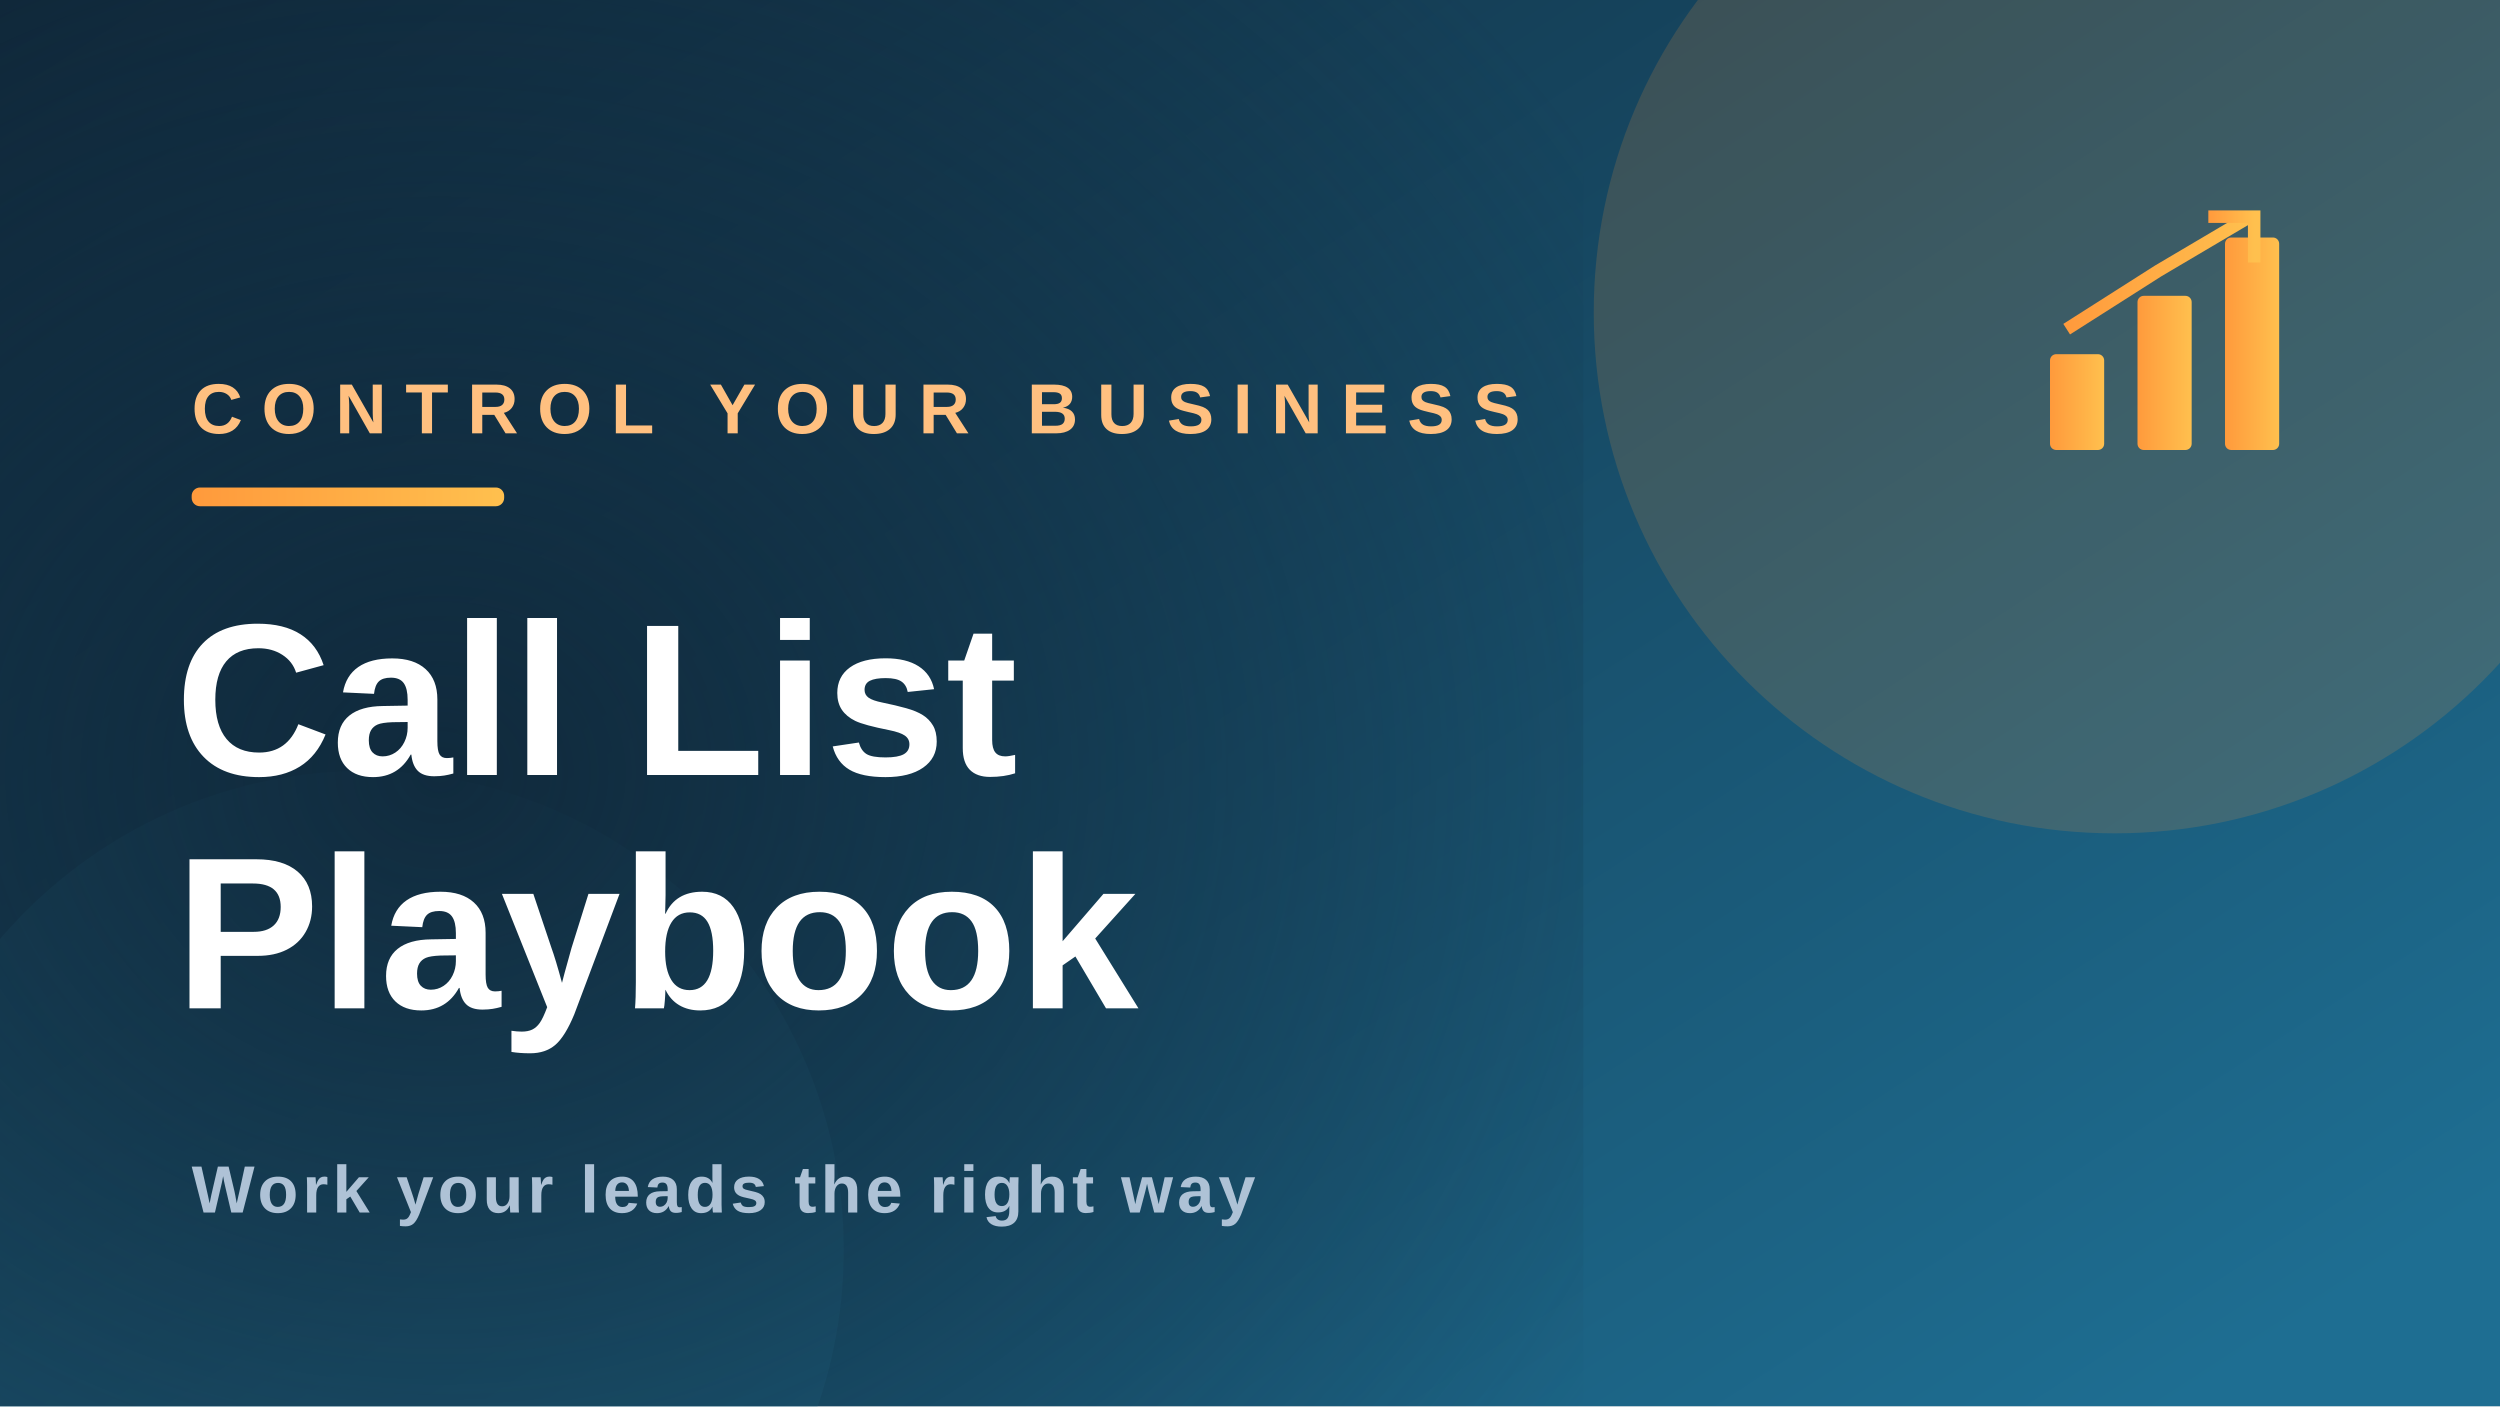
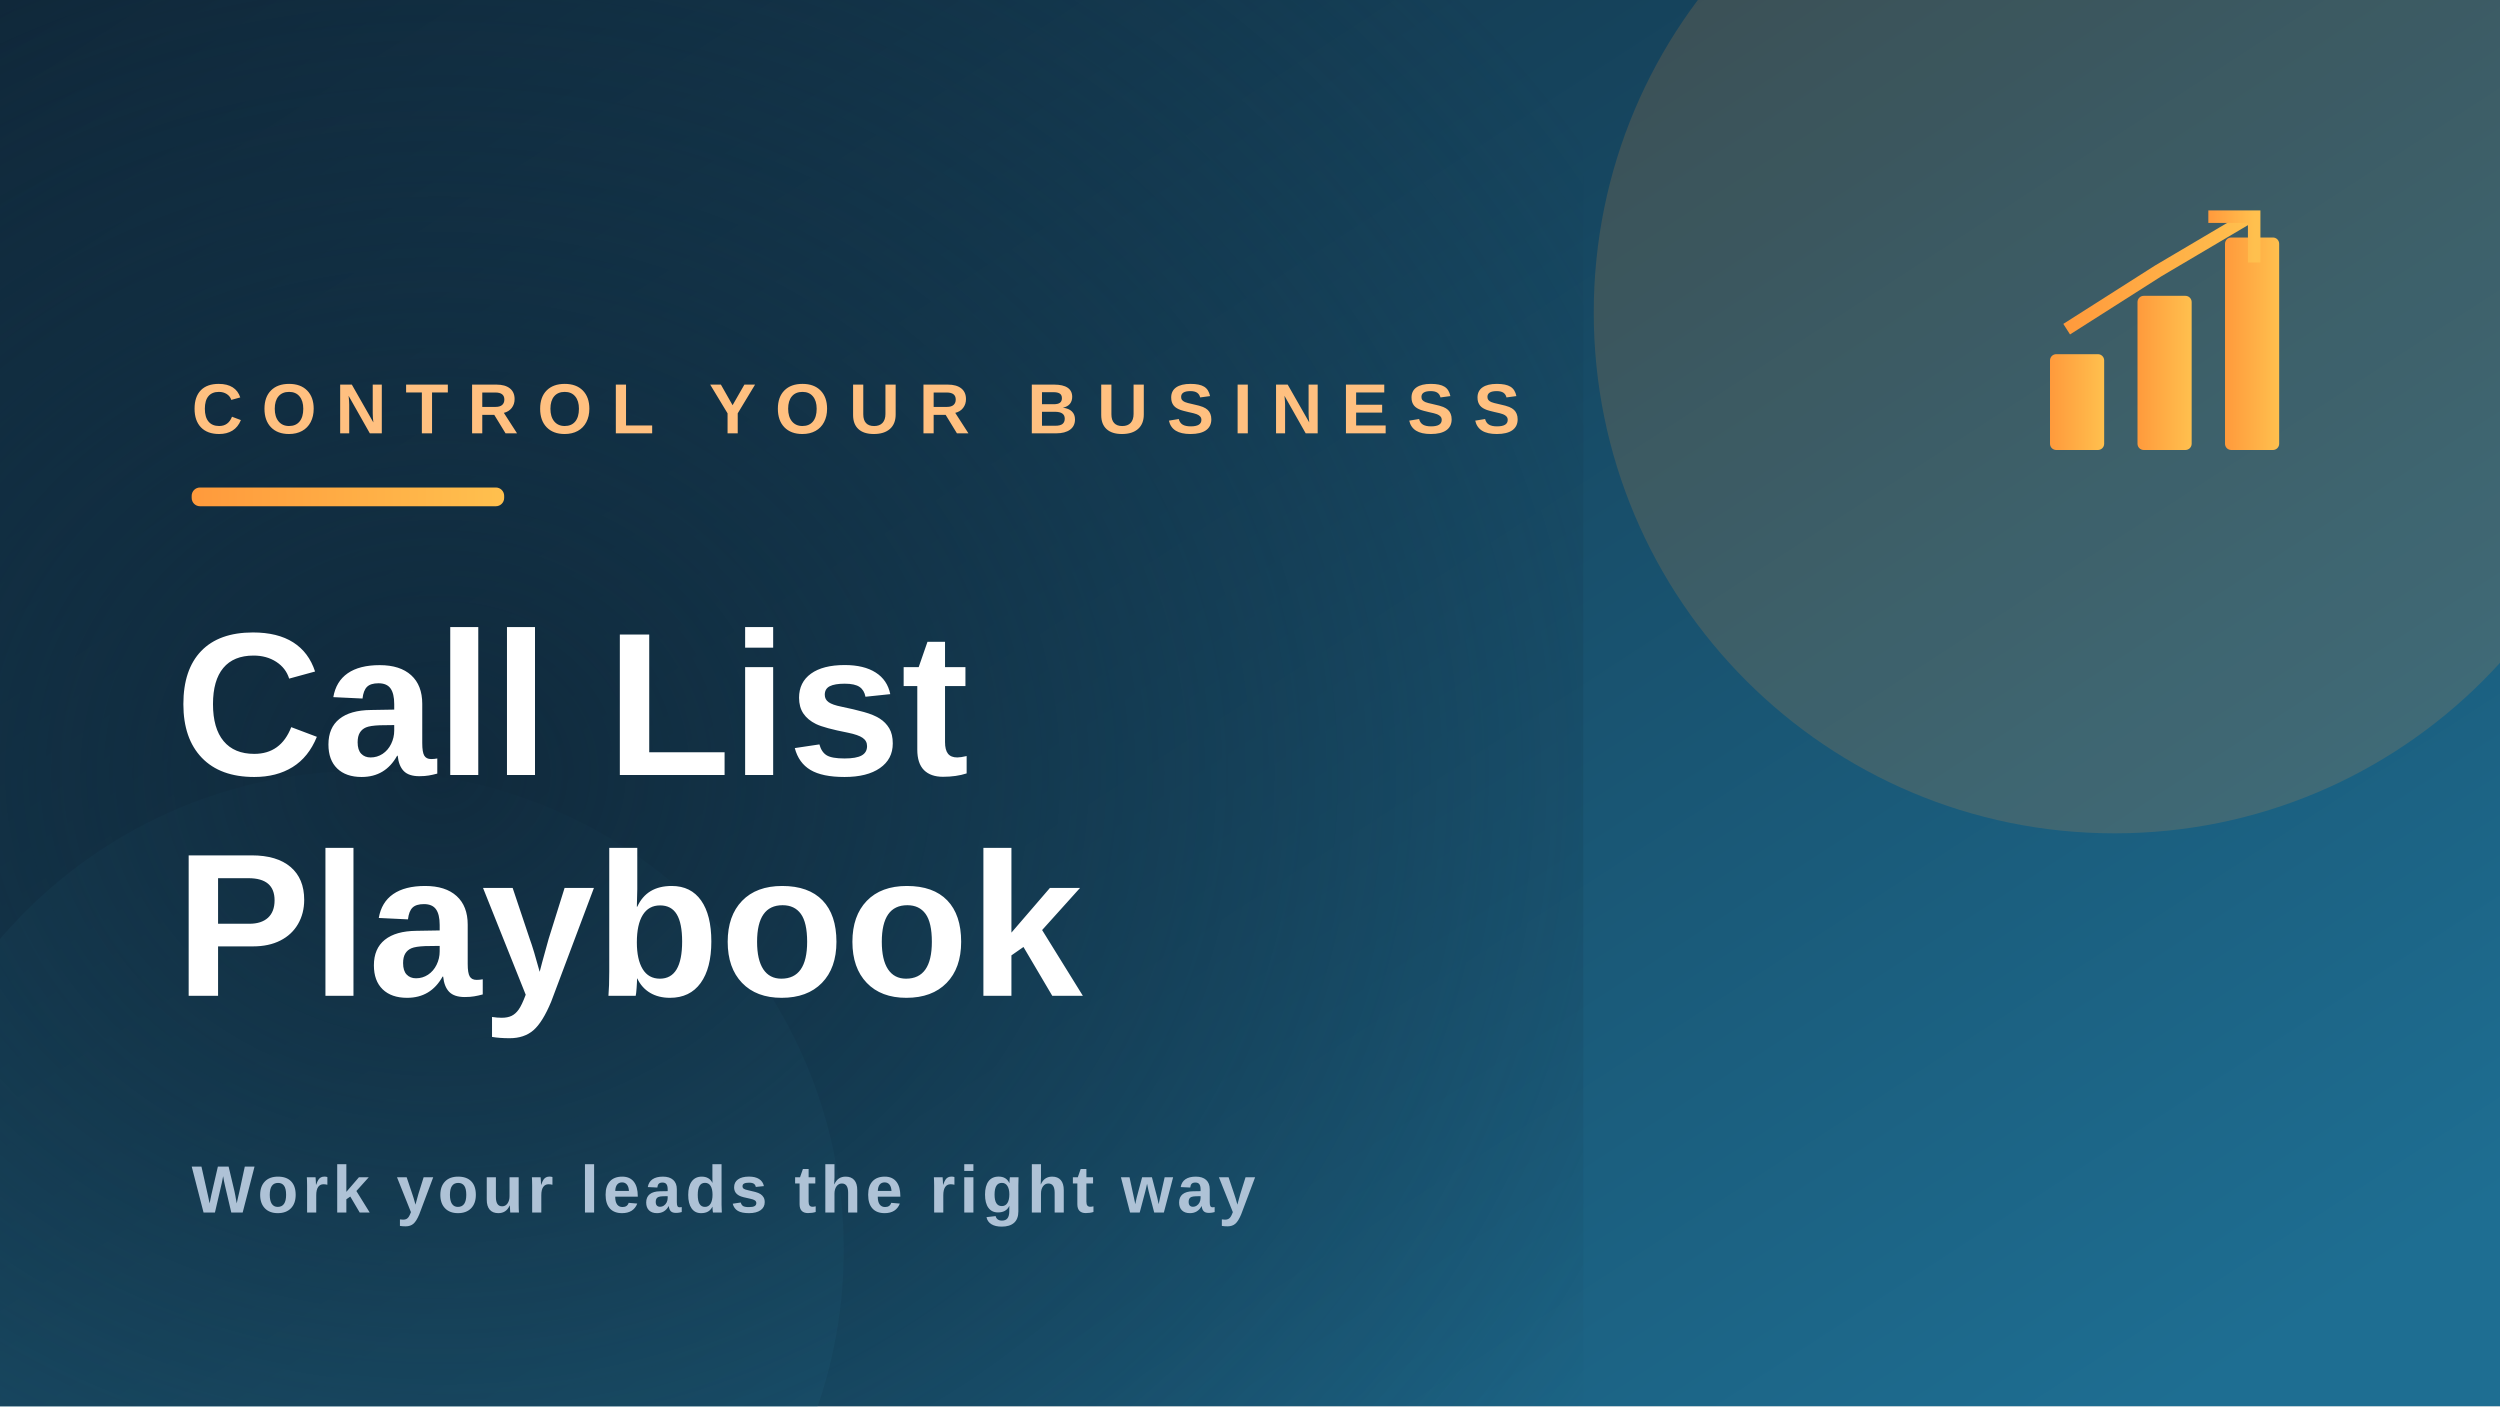
<svg xmlns="http://www.w3.org/2000/svg" viewBox="0 0 1200 675" width="1200" height="675">
  <defs>
    <linearGradient id="bg" x1="0" y1="0" x2="1" y2="0.85">
      <stop offset="0" stop-color="#10283A" />
      <stop offset="1" stop-color="#1E6E92" />
    </linearGradient>
    <linearGradient id="acc" x1="0" y1="0" x2="1" y2="0">
      <stop offset="0" stop-color="#FF9A3C" />
      <stop offset="1" stop-color="#FFC04E" />
    </linearGradient>
    <radialGradient id="shade" cx="0.28" cy="0.55" r="0.85">
      <stop offset="0" stop-color="#10283A" stop-opacity="0.92" />
      <stop offset="1" stop-color="#10283A" stop-opacity="0" />
    </radialGradient>
  </defs>
  <rect width="1200" height="675" fill="url(#bg)" />
  <circle cx="1015" cy="150" r="250" fill="#FF9A3C" opacity="0.16" />
  <circle cx="175" cy="600" r="230" fill="#2E86A6" opacity="0.18" />
  <rect width="760" height="675" fill="url(#shade)" />
  <g transform="translate(984,96)">
    <g fill="url(#acc)">
      <rect x="0" y="74" width="26" height="46" rx="3" />
      <rect x="42" y="46" width="26" height="74" rx="3" />
      <rect x="84" y="18" width="26" height="102" rx="3" />
    </g>
    <path d="M8,62 L52,34 L96,8" fill="none" stroke="url(#acc)" stroke-width="6" />
    <path d="M76,8 H98 V30" fill="none" stroke="url(#acc)" stroke-width="6" />
  </g>
  <text x="92" y="208" fill="#FFC080" font-family="'Helvetica Neue',Arial,sans-serif" font-size="34" font-weight="700" letter-spacing="9">CONTROL YOUR BUSINESS</text>
  <rect x="92" y="234" width="150" height="9" rx="4" fill="url(#acc)" />
-   <text x="84" y="372" fill="#FFFFFF" font-family="'Helvetica Neue',Arial,sans-serif" font-size="104" font-weight="700">Call List</text>
-   <text x="84" y="484" fill="#FFFFFF" font-family="'Helvetica Neue',Arial,sans-serif" font-size="104" font-weight="700">Playbook</text>
+   <text x="84" y="372" fill="#FFFFFF" font-family="'Arial Black','Arial Bold',Impact,Arial,sans-serif" font-size="98" font-weight="700">Call List</text>
+   <text x="84" y="478" fill="#FFFFFF" font-family="'Arial Black','Arial Bold',Impact,Arial,sans-serif" font-size="98" font-weight="700">Playbook</text>
  <text x="92" y="582" fill="#AEC2D6" font-family="'Helvetica Neue',Arial,sans-serif" font-size="32" font-weight="600" letter-spacing="2">Work your leads the right way</text>
</svg>
